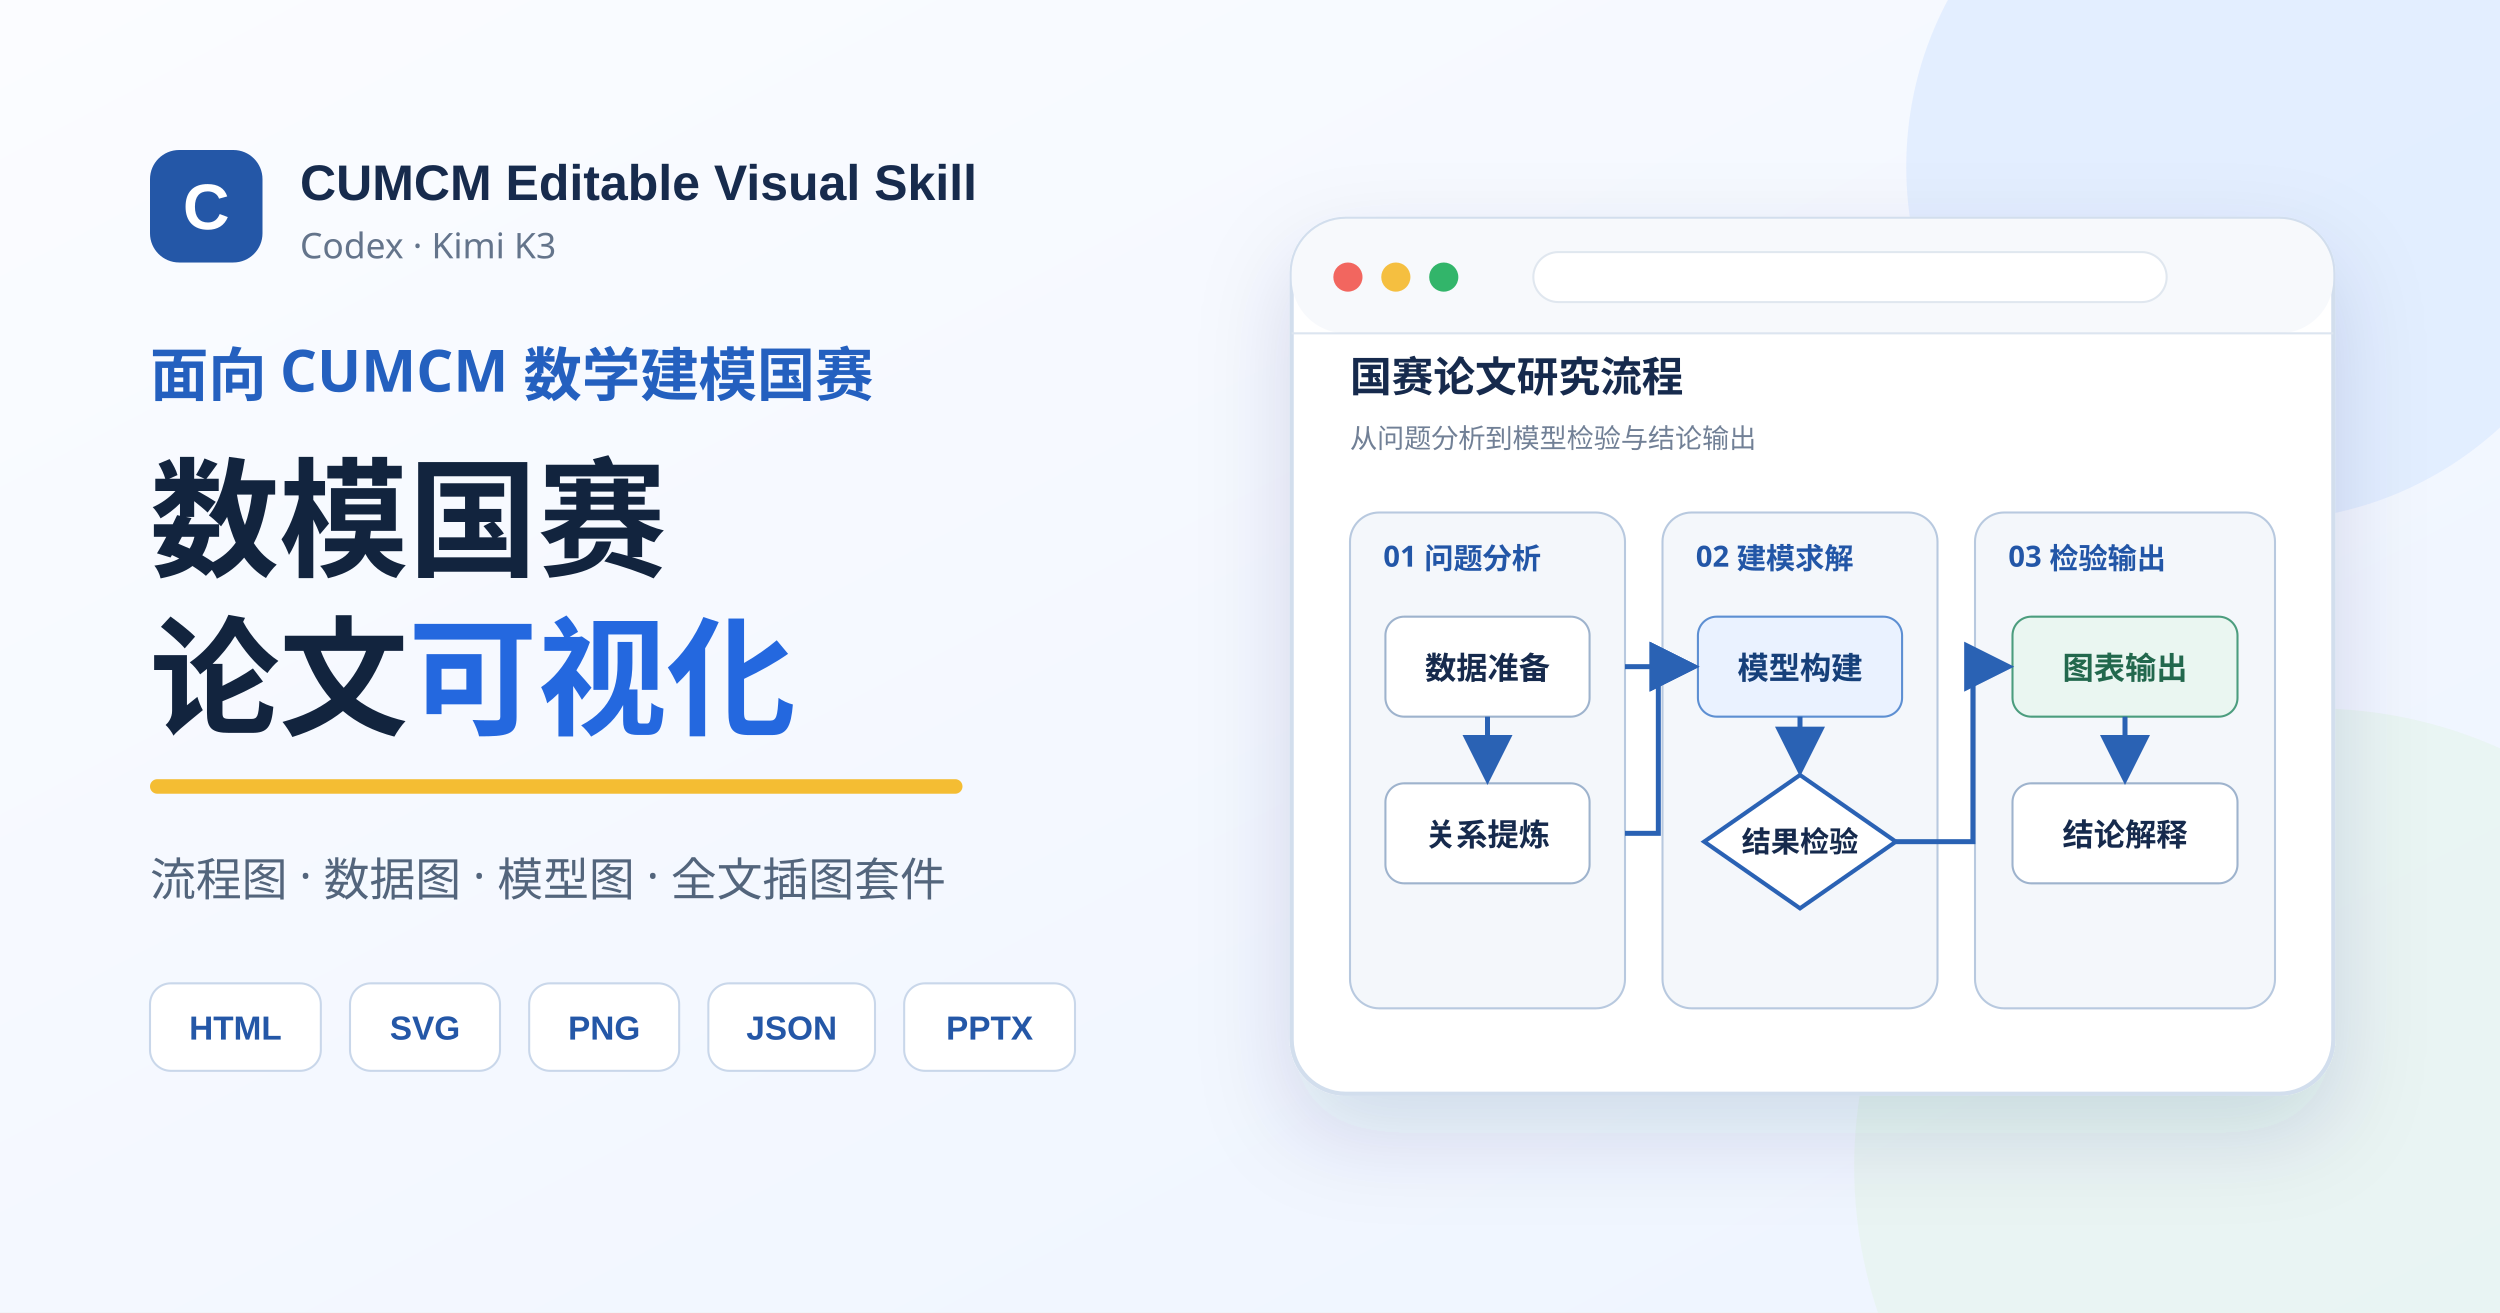
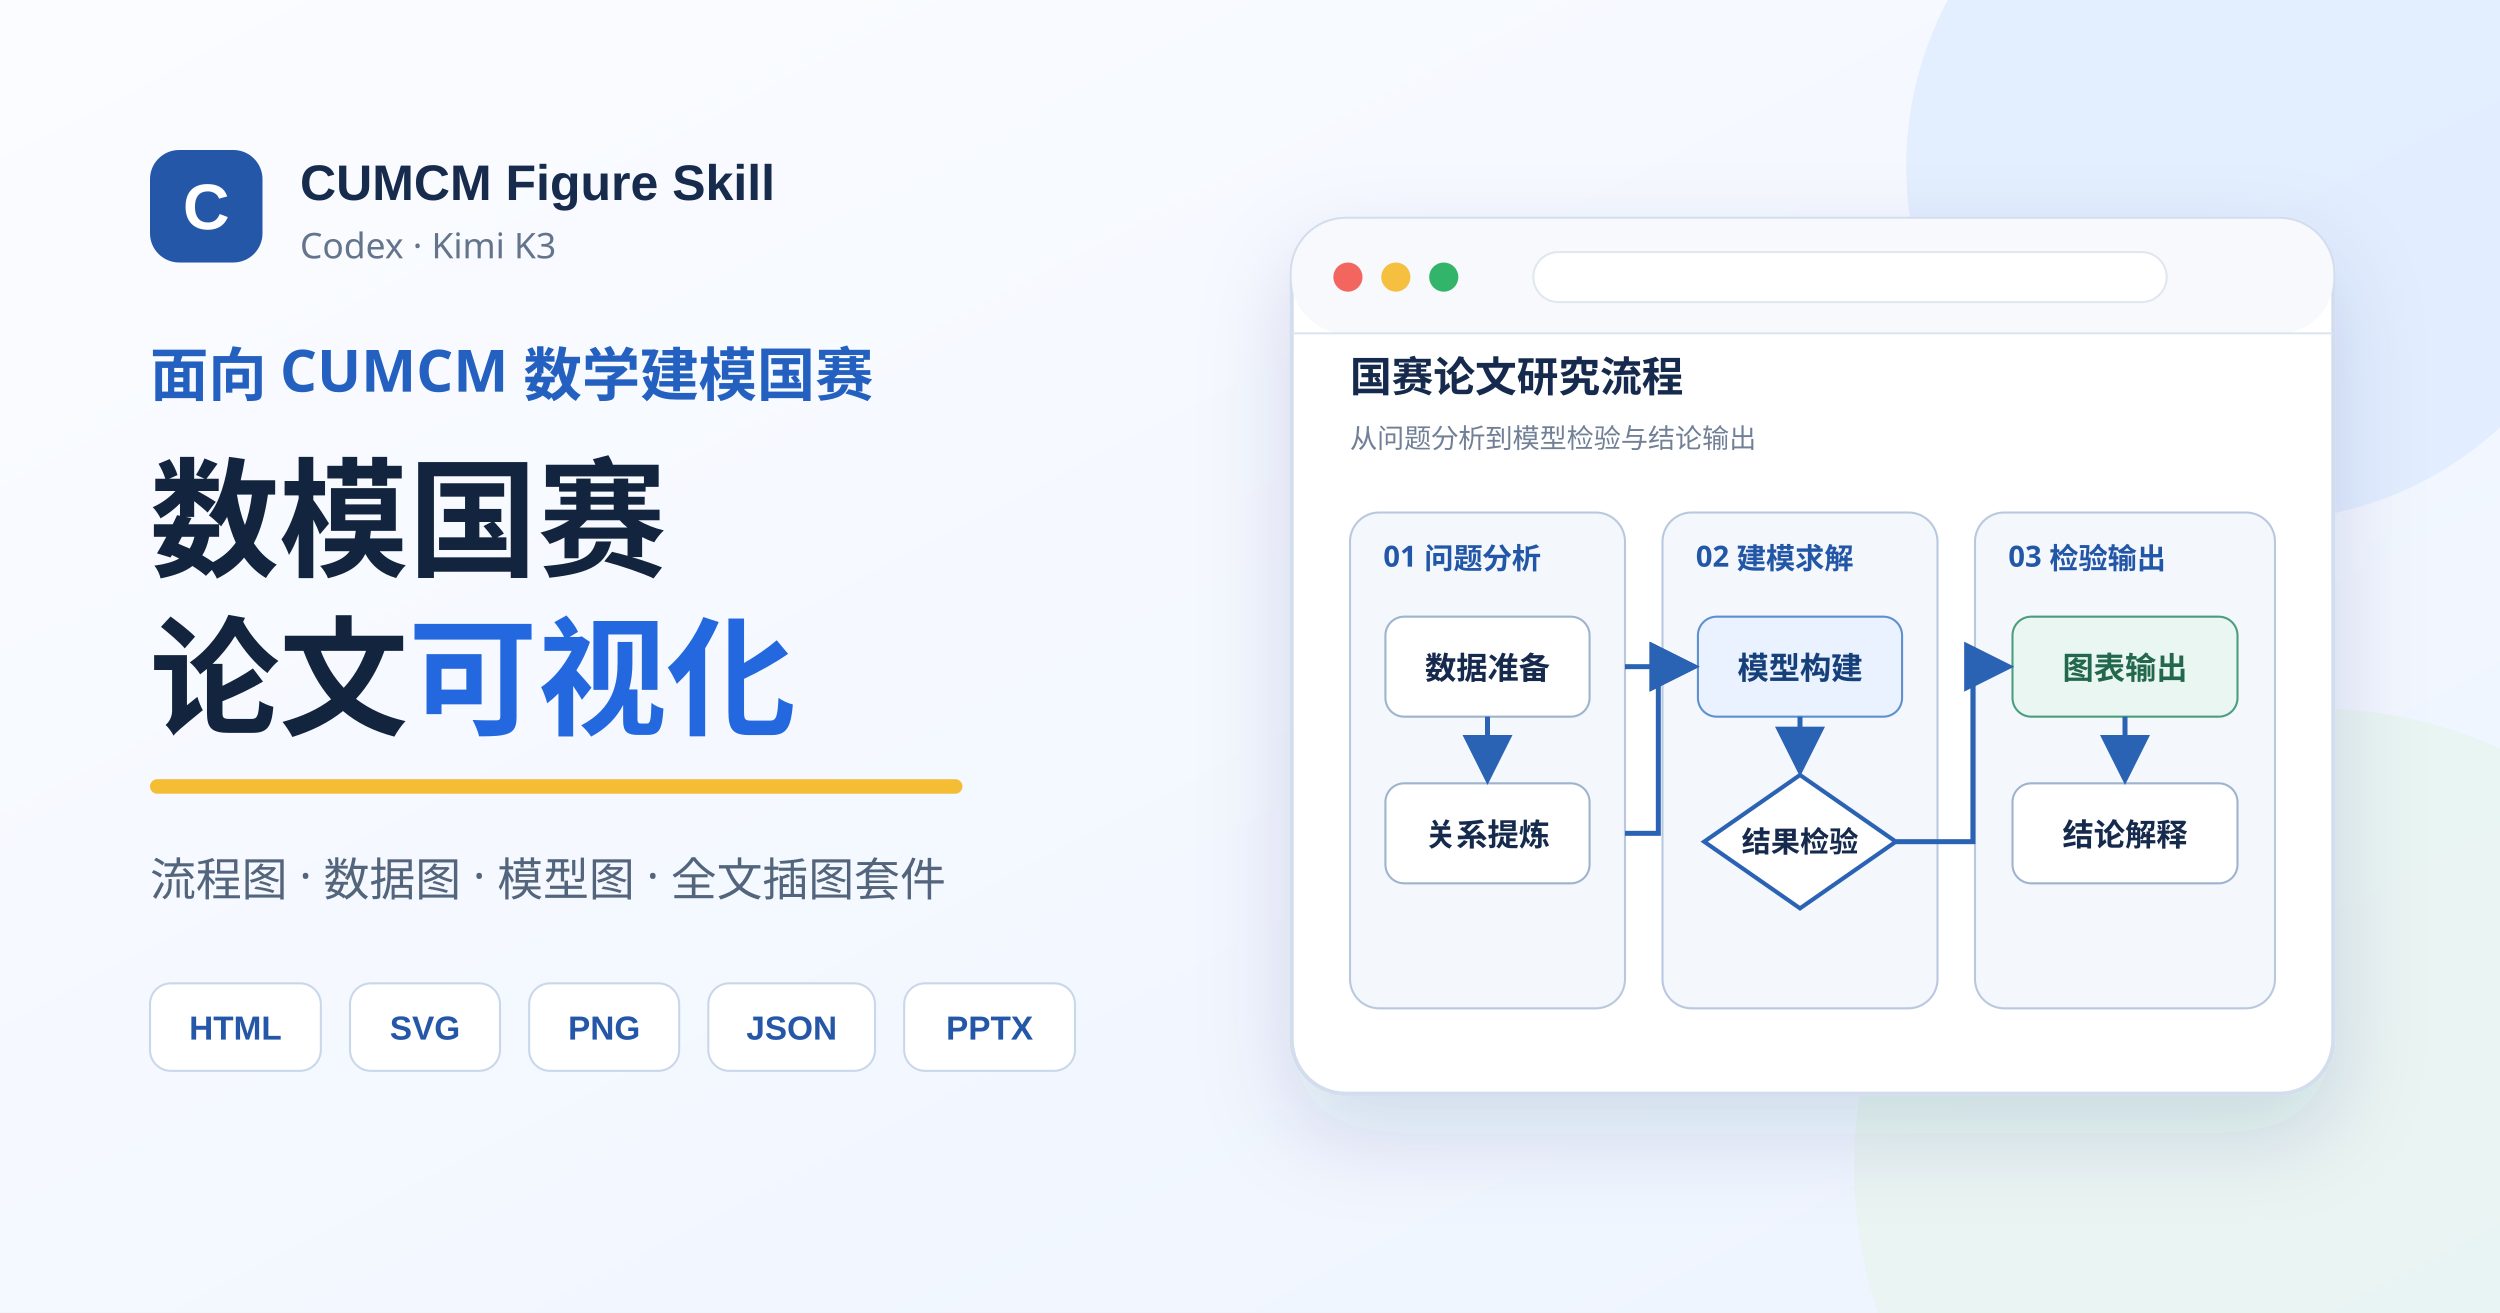
<svg xmlns="http://www.w3.org/2000/svg" width="1200" height="630" viewBox="0 0 1200 630">
  <defs>
    <linearGradient id="bg" x1="0" y1="0" x2="1" y2="1">
      <stop offset="0" stop-color="#fbfcff" />
      <stop offset="1" stop-color="#edf4ff" />
    </linearGradient>
    <filter id="shadow" x="-20%" y="-20%" width="140%" height="140%">
      <feDropShadow dx="0" dy="18" stdDeviation="22" flood-color="#18345f" flood-opacity=".14" />
    </filter>
    <marker id="arrow" markerWidth="10" markerHeight="10" refX="8" refY="5" orient="auto">
      <path d="M0 0L10 5L0 10Z" fill="#2b62b4" />
    </marker>
  </defs>
  <rect width="1200" height="630" fill="url(#bg)" />
  <circle cx="1085" cy="80" r="170" fill="#dce9ff" opacity=".7" />
  <circle cx="1110" cy="560" r="220" fill="#e7f4ef" opacity=".75" />
  <g transform="translate(72 72)">
    <rect width="54" height="54" rx="14" fill="#2457a7" />
    <text x="27" y="38" text-anchor="middle" font-family="Arial,sans-serif" font-size="31" font-weight="800" fill="#fff">C</text>
-     <text x="72" y="24" font-family="Arial,'Microsoft YaHei',sans-serif" font-size="24" font-weight="800" fill="#172b4d">CUMCM Editable Visual Skill</text>
+     <text x="72" y="24" font-family="Arial,'Microsoft YaHei',sans-serif" font-size="24" font-weight="800" fill="#172b4d">CUMCM Figure Skill</text>
    <text x="72" y="52" font-family="'Microsoft YaHei',sans-serif" font-size="17" fill="#64748b">Codex · Kimi K3</text>
  </g>
  <g transform="translate(72 190)">
    <text x="0" y="0" font-family="'Microsoft YaHei','PingFang SC',sans-serif" font-size="28" font-weight="700" fill="#2460bf">面向 CUMCM 数学建模国赛</text>
    <text x="0" y="82" font-family="'Microsoft YaHei','PingFang SC',sans-serif" font-size="62" font-weight="900" fill="#12243e">数模国赛</text>
    <text x="0" y="158" font-family="'Microsoft YaHei','PingFang SC',sans-serif" font-size="62" font-weight="900" fill="#12243e">论文<tspan fill="#2468df">可视化</tspan>
    </text>
    <rect x="0" y="184" width="390" height="7" rx="3.5" fill="#f4bd33" />
    <text x="0" y="240" font-family="'Microsoft YaHei','PingFang SC',sans-serif" font-size="22" fill="#53657c">流程图 · 数据图 · 模型图 · 全文插图套件</text>
    <g transform="translate(0 282)" font-family="Arial,'Microsoft YaHei',sans-serif" font-size="16" font-weight="700">
      <rect width="82" height="42" rx="10" fill="#fff" stroke="#c9d7ea" />
      <text x="41" y="27" text-anchor="middle" fill="#2457a7">HTML</text>
      <rect x="96" width="72" height="42" rx="10" fill="#fff" stroke="#c9d7ea" />
      <text x="132" y="27" text-anchor="middle" fill="#2457a7">SVG</text>
      <rect x="182" width="72" height="42" rx="10" fill="#fff" stroke="#c9d7ea" />
      <text x="218" y="27" text-anchor="middle" fill="#2457a7">PNG</text>
      <rect x="268" width="80" height="42" rx="10" fill="#fff" stroke="#c9d7ea" />
      <text x="308" y="27" text-anchor="middle" fill="#2457a7">JSON</text>
      <rect x="362" width="82" height="42" rx="10" fill="#fff" stroke="#c9d7ea" />
      <text x="403" y="27" text-anchor="middle" fill="#2457a7">PPTX</text>
    </g>
  </g>
  <g transform="translate(620 105)" filter="url(#shadow)">
    <rect width="500" height="420" rx="26" fill="#fff" stroke="#d2deed" stroke-width="2" />
    <rect width="500" height="55" rx="26" fill="#f7f9fc" />
    <path d="M0 55H500" stroke="#dce5f0" />
    <circle cx="27" cy="28" r="7" fill="#f2665e" />
    <circle cx="50" cy="28" r="7" fill="#f5bf41" />
    <circle cx="73" cy="28" r="7" fill="#32b56a" />
    <rect x="116" y="16" width="304" height="24" rx="12" fill="#fff" stroke="#e0e7ef" />
    <g transform="translate(28 83)" font-family="'Microsoft YaHei','PingFang SC',sans-serif">
      <text x="0" y="0" font-size="20" font-weight="800" fill="#172b4d">国赛论文研究流程</text>
      <text x="0" y="27" font-size="13" fill="#718096">从问题分析到模型检验与结论输出</text>
      <rect x="0" y="58" width="132" height="238" rx="14" fill="#f4f7fb" stroke="#b8c9df" />
      <rect x="150" y="58" width="132" height="238" rx="14" fill="#f4f7fb" stroke="#b8c9df" />
      <rect x="300" y="58" width="144" height="238" rx="14" fill="#f4f7fb" stroke="#b8c9df" />
      <text x="16" y="84" font-size="14" font-weight="800" fill="#2457a7">01 问题分析</text>
      <text x="166" y="84" font-size="14" font-weight="800" fill="#2457a7">02 建模求解</text>
      <text x="316" y="84" font-size="14" font-weight="800" fill="#2457a7">03 检验输出</text>
      <rect x="17" y="108" width="98" height="48" rx="9" fill="#fff" stroke="#9eb3cd" />
      <text x="66" y="138" text-anchor="middle" font-size="15" font-weight="700" fill="#172b4d">数据准备</text>
      <rect x="17" y="188" width="98" height="48" rx="9" fill="#fff" stroke="#9eb3cd" />
      <text x="66" y="218" text-anchor="middle" font-size="15" font-weight="700" fill="#172b4d">关系提炼</text>
      <path d="M66 156V184" stroke="#2b62b4" stroke-width="2.4" marker-end="url(#arrow)" />
      <rect x="167" y="108" width="98" height="48" rx="9" fill="#eaf2ff" stroke="#5d8fd2" />
      <text x="216" y="138" text-anchor="middle" font-size="15" font-weight="700" fill="#173f7a">模型构建</text>
      <path d="M132 132H163" stroke="#2b62b4" stroke-width="2.4" marker-end="url(#arrow)" />
      <path d="M132 212H148V132H163" fill="none" stroke="#2b62b4" stroke-width="2.4" marker-end="url(#arrow)" />
      <polygon points="216,184 262,216 216,248 170,216" fill="#fff" stroke="#2b62b4" stroke-width="2" />
      <text x="216" y="221" text-anchor="middle" font-size="14" font-weight="700" fill="#172b4d">结果检验</text>
      <path d="M216 156V180" stroke="#2b62b4" stroke-width="2.4" marker-end="url(#arrow)" />
      <rect x="318" y="108" width="108" height="48" rx="9" fill="#eaf6f1" stroke="#4c9d7e" />
      <text x="372" y="138" text-anchor="middle" font-size="15" font-weight="700" fill="#24684e">图表输出</text>
      <rect x="318" y="188" width="108" height="48" rx="9" fill="#fff" stroke="#9eb3cd" />
      <text x="372" y="218" text-anchor="middle" font-size="15" font-weight="700" fill="#172b4d">结论解释</text>
      <path d="M262 216H299V132H314" fill="none" stroke="#2b62b4" stroke-width="2.4" marker-end="url(#arrow)" />
      <path d="M372 156V184" stroke="#2b62b4" stroke-width="2.4" marker-end="url(#arrow)" />
    </g>
  </g>
</svg>
